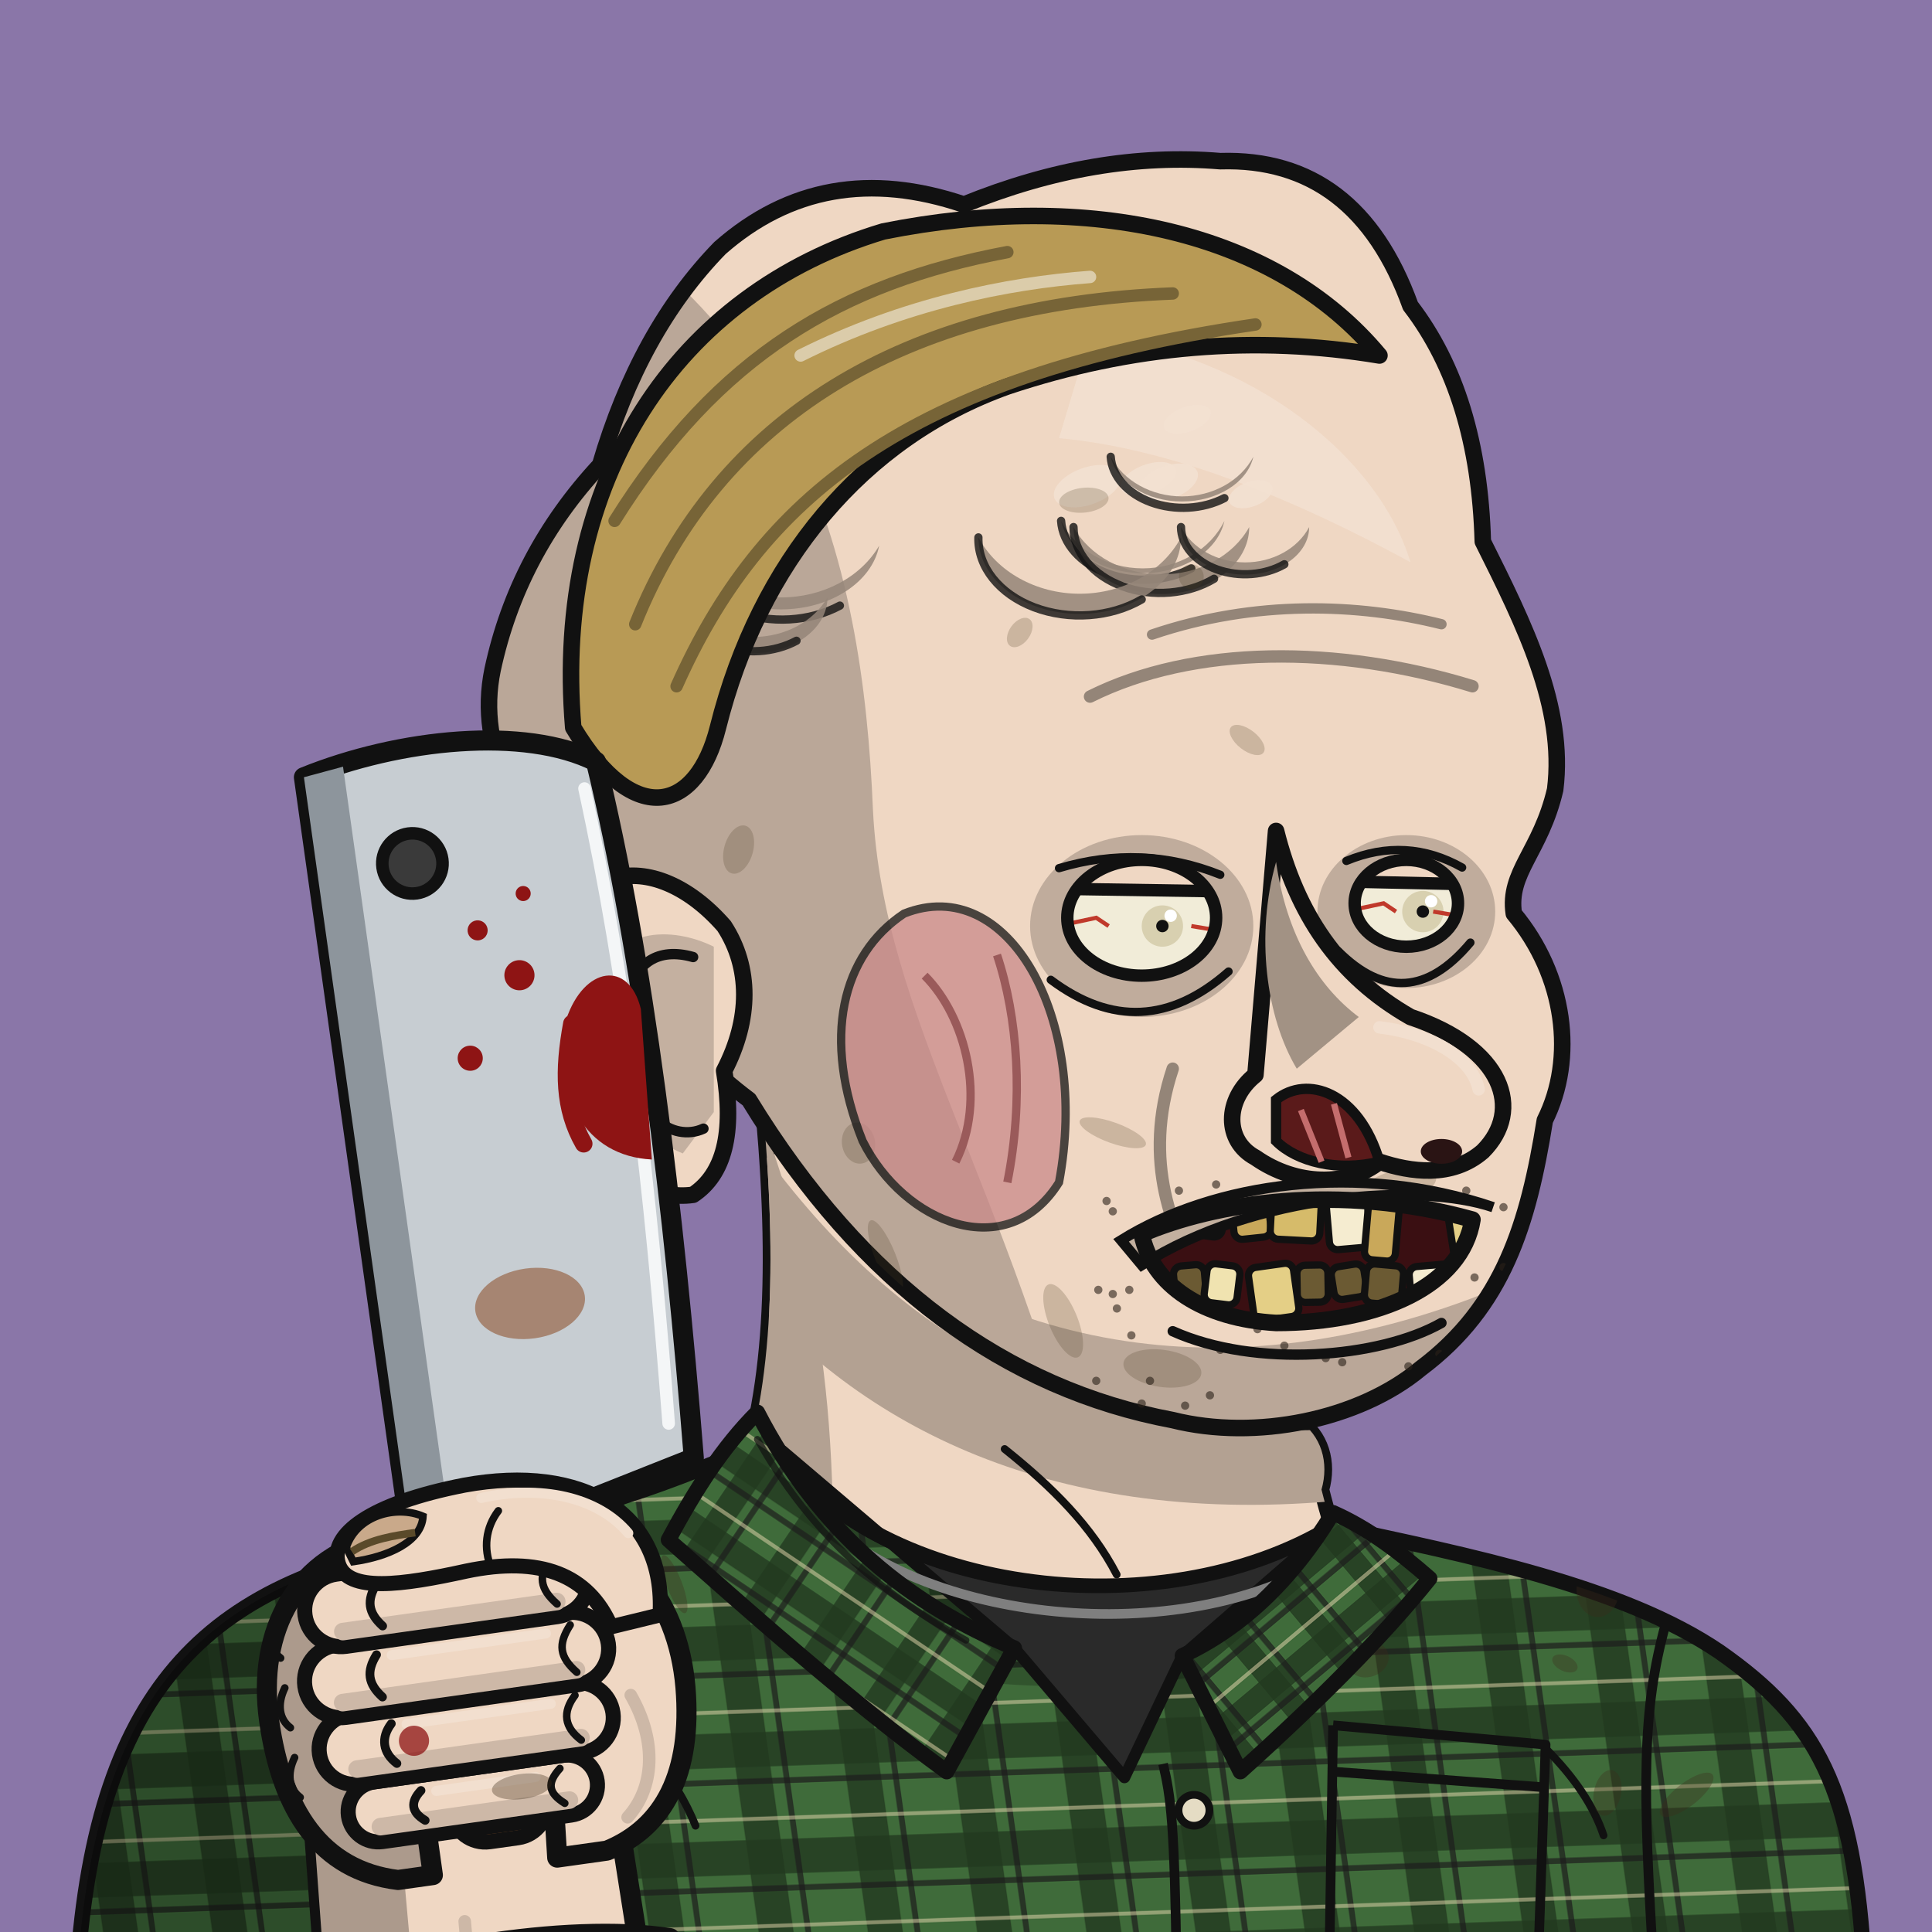
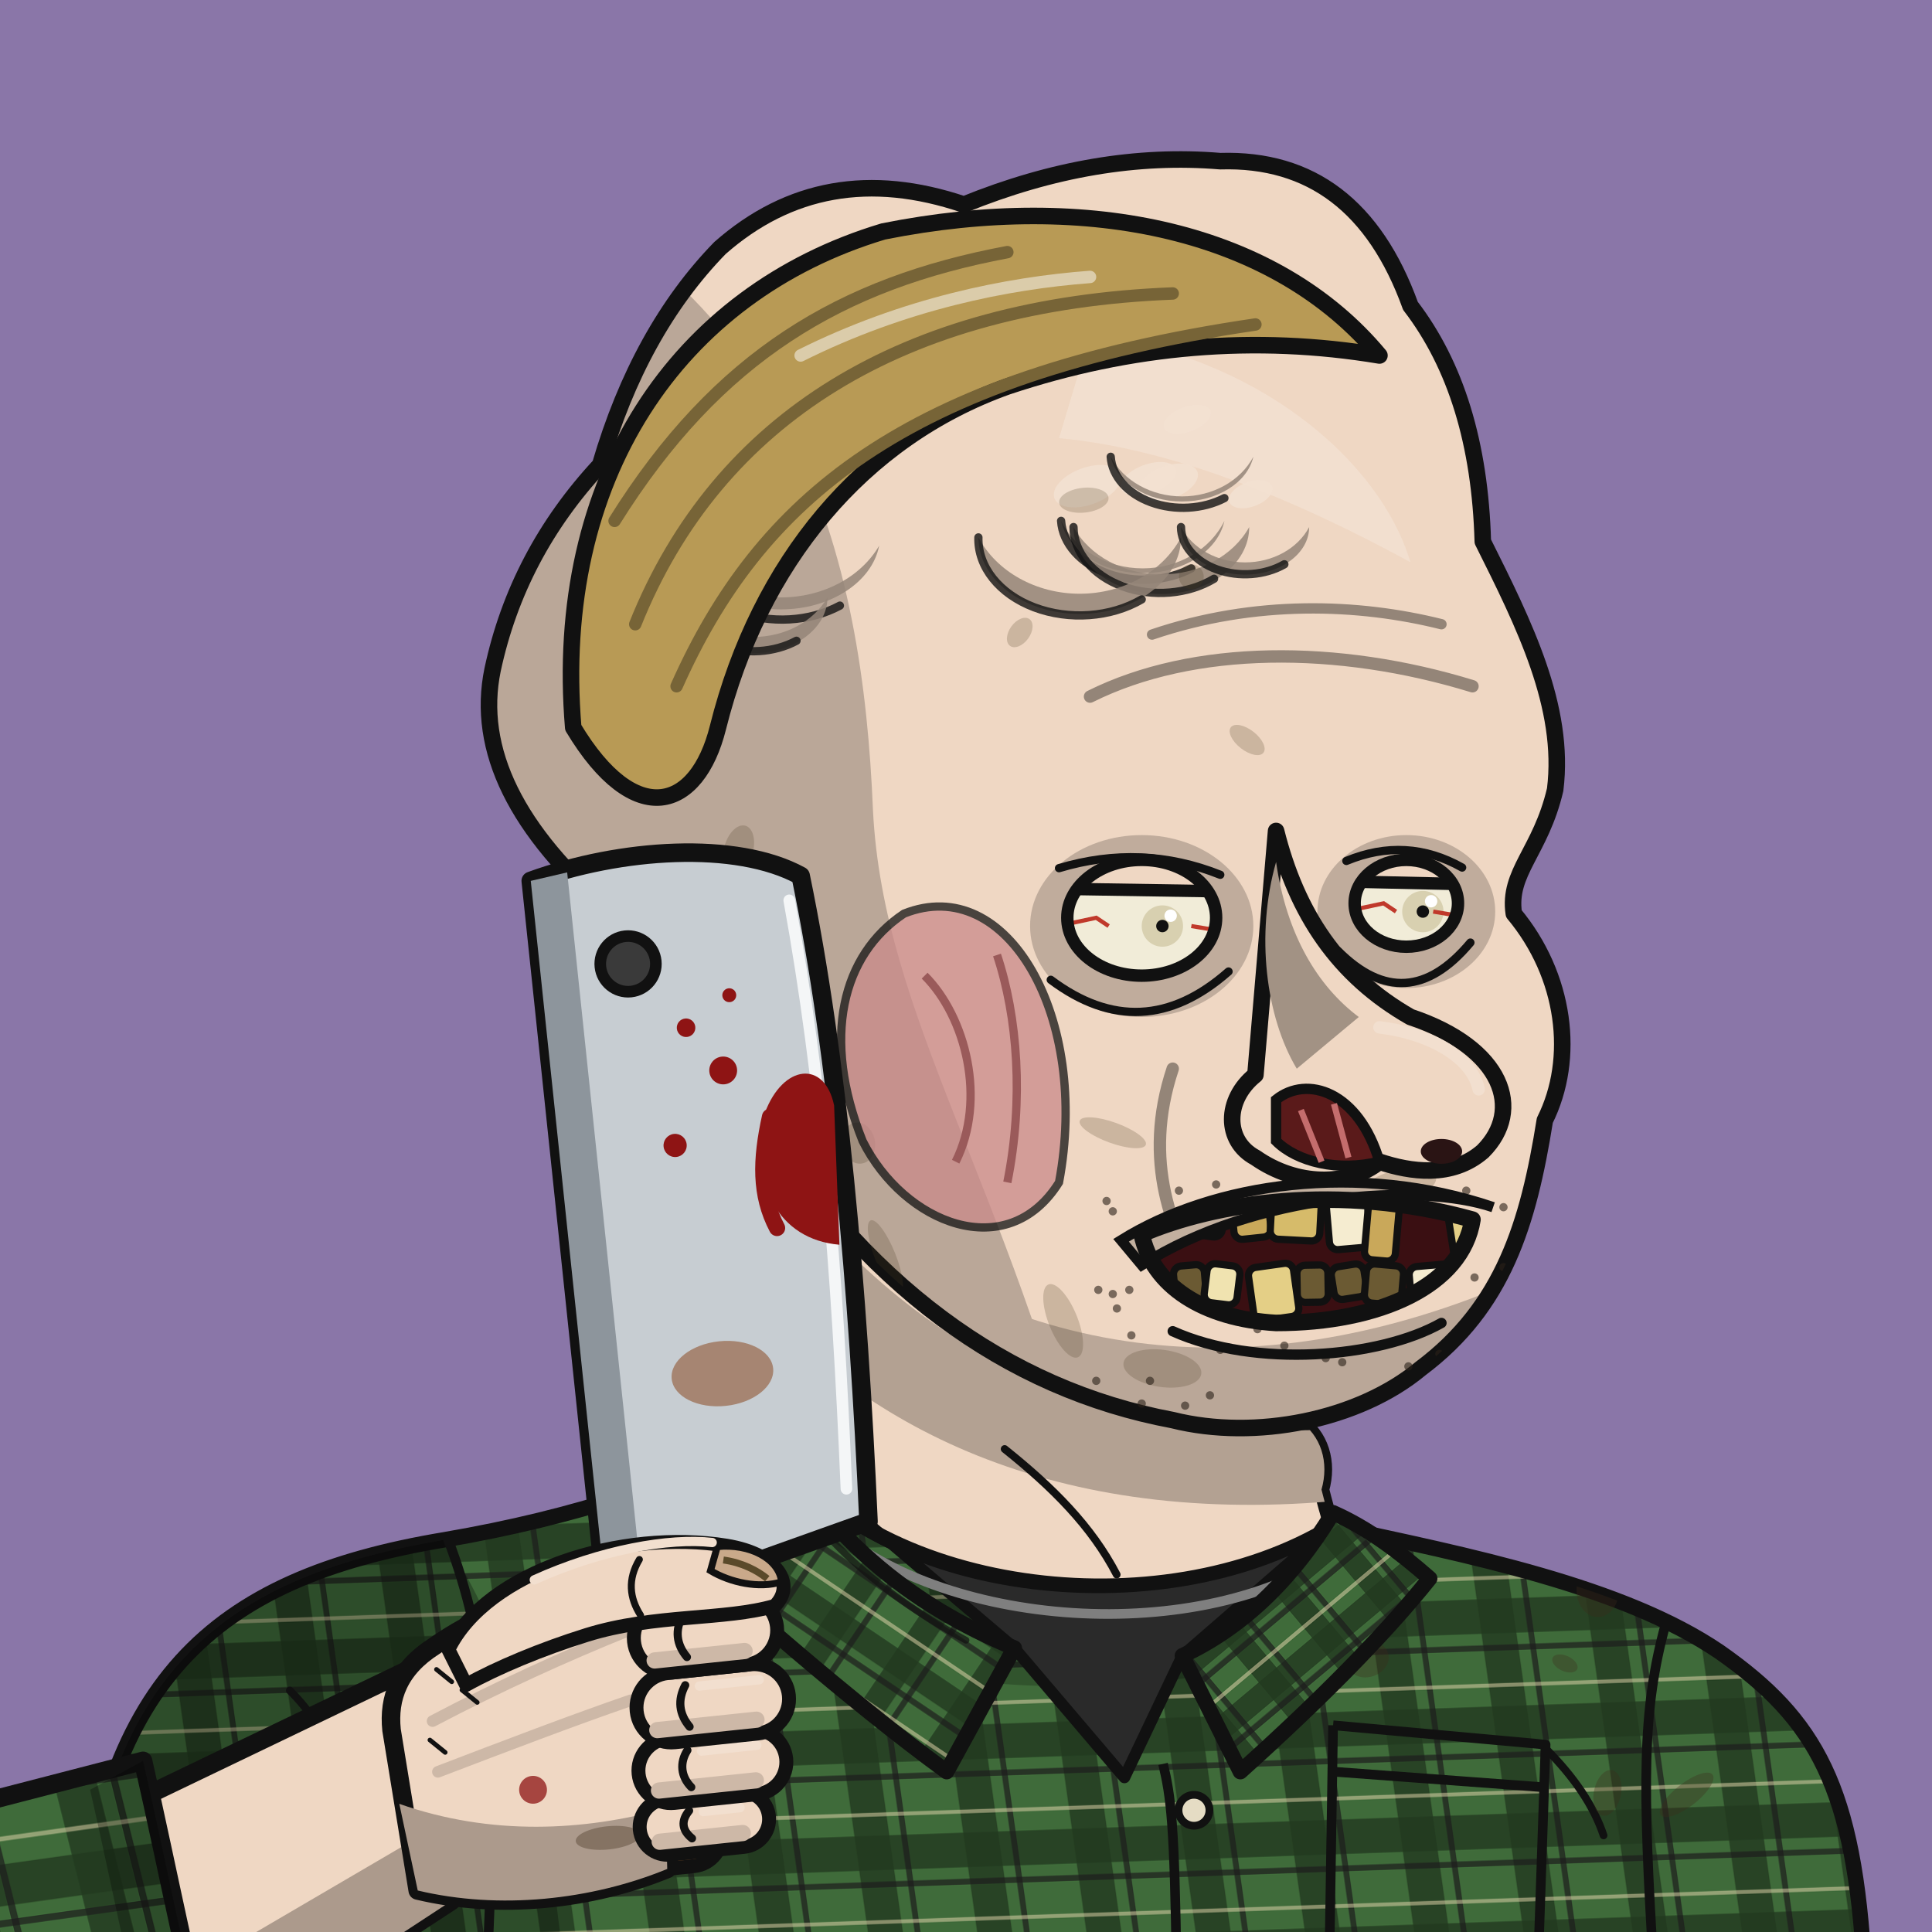
<svg xmlns="http://www.w3.org/2000/svg" viewBox="0 0 1000 1000" width="1000" height="1000">
  <rect width="1000" height="1000" fill="#8a76a8" />
  <g transform="translate(0 -55)">
    <g transform="translate(-35 25) scale(1.07)" />
    <path d="M 392 600 C 402 690 402 760 385 815 C 360 840 320 856 290 868 L 720 920 C 700 880 690 850 684 826 C 688 812 684 798 672 790 C 664 770 660 745 662 720 Z" fill="#efd7c3" stroke="#111111" stroke-width="8" stroke-linejoin="round" />
    <clipPath id="neckclip">
      <path d="M 392 600 C 402 690 402 760 385 815 C 360 840 320 856 290 868 L 720 920 C 700 880 690 850 684 826 C 688 812 684 798 672 790 C 664 770 660 745 662 720 Z" />
    </clipPath>
    <g clip-path="url(#neckclip)">
      <path d="M 380 630 C 450 735 540 800 690 795 L 690 832 C 540 845 440 790 380 715 Z" fill="#b3a192" />
      <path d="M 380 600 C 425 700 435 790 430 900 L 280 900 L 280 600 Z" fill="#b3a192" />
    </g>
    <path d="M 520 805 C 545 825 565 845 578 870" fill="none" stroke="#111111" stroke-width="4" stroke-linecap="round" />
    <defs>
      <pattern id="plaid3f6b3ab" width="56" height="56" patternUnits="userSpaceOnUse" patternTransform="rotate(-8) skewY(6)">
        <rect width="56" height="56" fill="#3f6b3a" />
        <rect x="0" y="18" width="56" height="18" fill="#223a1f" opacity="0.8" />
        <rect x="18" y="0" width="18" height="56" fill="#223a1f" opacity="0.8" />
        <rect x="0" y="42" width="56" height="3" fill="#1c1c1c" opacity="0.7" />
        <rect x="42" y="0" width="3" height="56" fill="#1c1c1c" opacity="0.7" />
        <rect x="0" y="6" width="56" height="2" fill="#e8d9b0" opacity="0.5" />
      </pattern>
      <pattern id="plaid3f6b3an" width="40" height="40" patternUnits="userSpaceOnUse" patternTransform="rotate(34) skewY(0)">
        <rect width="40" height="40" fill="#3f6b3a" />
        <rect x="0" y="13" width="40" height="13" fill="#223a1f" opacity="0.8" />
        <rect x="13" y="0" width="13" height="40" fill="#223a1f" opacity="0.8" />
        <rect x="0" y="30" width="40" height="3" fill="#1c1c1c" opacity="0.7" />
        <rect x="30" y="0" width="3" height="40" fill="#1c1c1c" opacity="0.7" />
        <rect x="0" y="4" width="40" height="2" fill="#e8d9b0" opacity="0.5" />
      </pattern>
      <pattern id="plaid3f6b3af" width="36" height="36" patternUnits="userSpaceOnUse" patternTransform="rotate(-40) skewY(0)">
        <rect width="36" height="36" fill="#3f6b3a" />
        <rect x="0" y="12" width="36" height="12" fill="#223a1f" opacity="0.8" />
        <rect x="12" y="0" width="12" height="36" fill="#223a1f" opacity="0.8" />
        <rect x="0" y="27" width="36" height="3" fill="#1c1c1c" opacity="0.7" />
        <rect x="27" y="0" width="3" height="36" fill="#1c1c1c" opacity="0.7" />
        <rect x="0" y="4" width="36" height="2" fill="#e8d9b0" opacity="0.5" />
      </pattern>
    </defs>
    <clipPath id="torso">
      <path d="M 40 1075 C 50 925 110 872 230 852 C 300 840 350 822 398 800 C 450 880 600 900 690 845 C 760 860 840 876 890 910 C 940 945 960 980 965 1075 Z" />
    </clipPath>
    <path d="M 40 1075 C 50 925 110 872 230 852 C 300 840 350 822 398 800 C 450 880 600 900 690 845 C 760 860 840 876 890 910 C 940 945 960 980 965 1075 Z" fill="url(#plaid3f6b3ab)" stroke="#111111" stroke-width="8" stroke-linejoin="round" />
    <g clip-path="url(#torso)">
      <path d="M 40 1075 C 50 925 110 872 230 852 C 262 900 280 960 292 1075 Z" fill="#000" opacity="0.28" />
      <path d="M 370 812 C 420 880 560 900 700 852 L 720 900 C 560 950 420 930 360 860 Z" fill="#000" opacity="0.22" />
    </g>
    <path d="M 232 852 C 252 905 258 960 252 1075" fill="none" stroke="#111111" stroke-width="5" stroke-linecap="round" />
    <path d="M 862 896 C 850 940 850 978 856 1075" fill="none" stroke="#111111" stroke-width="5" stroke-linecap="round" />
    <path d="M 300 930 C 330 950 350 975 360 1000 M 150 930 C 170 950 180 975 182 1000 M 800 960 C 815 975 825 990 830 1005" fill="none" stroke="#111111" stroke-width="4" stroke-linecap="round" />
    <g clip-path="url(#torso)">
      <ellipse cx="223" cy="921" rx="9" ry="6" transform="rotate(106 223 921)" fill="#3b2a18" opacity="0.32" />
      <ellipse cx="810" cy="916" rx="7" ry="4" transform="rotate(25 810 916)" fill="#3b2a18" opacity="0.32" />
      <ellipse cx="194" cy="943" rx="16" ry="11" transform="rotate(110 194 943)" fill="#3b2a18" opacity="0.32" />
      <ellipse cx="612" cy="873" rx="11" ry="7" transform="rotate(135 612 873)" fill="#3b2a18" opacity="0.32" />
      <ellipse cx="708" cy="914" rx="9" ry="11" transform="rotate(71 708 914)" fill="#3b2a18" opacity="0.32" />
      <ellipse cx="827" cy="878" rx="14" ry="11" transform="rotate(90 827 878)" fill="#3b2a18" opacity="0.32" />
      <ellipse cx="832" cy="983" rx="12" ry="7" transform="rotate(102 832 983)" fill="#3b2a18" opacity="0.32" />
      <ellipse cx="643" cy="893" rx="12" ry="4" transform="rotate(30 643 893)" fill="#3b2a18" opacity="0.32" />
      <ellipse cx="349" cy="875" rx="16" ry="4" transform="rotate(69 349 875)" fill="#3b2a18" opacity="0.32" />
      <ellipse cx="873" cy="984" rx="17" ry="6" transform="rotate(142 873 984)" fill="#3b2a18" opacity="0.32" />
    </g>
    <path d="M 405 806 C 450 880 600 900 688 846 L 612 912 L 582 975 L 525 908 Z" fill="#2a2a2a" stroke="#111111" stroke-width="6" stroke-linejoin="round" />
    <path d="M 418 832 C 465 892 600 910 680 866" fill="none" stroke="#7f7f7f" stroke-width="5" />
    <path d="M 392 786 C 425 850 472 886 525 908 L 490 972 C 438 934 382 884 346 852 C 360 826 374 804 392 786 Z" fill="url(#plaid3f6b3an)" stroke="#111111" stroke-width="8" stroke-linejoin="round" />
    <path d="M 392 800 C 418 846 452 878 500 904" fill="none" stroke="#111111" stroke-width="3.5" stroke-linecap="round" opacity="0.7" />
    <path d="M 690 838 C 668 874 642 898 612 912 L 642 972 C 682 936 716 902 740 872 C 724 858 708 846 690 838 Z" fill="url(#plaid3f6b3af)" stroke="#111111" stroke-width="8" stroke-linejoin="round" />
    <path d="M 602 968 C 606 985 608 998 609 1075" fill="none" stroke="#111111" stroke-width="5" />
    <circle cx="618" cy="992" r="8" fill="#e5dcc4" stroke="#111111" stroke-width="4" />
    <path d="M 690 948 L 800 958 L 796 1075 M 690 948 L 688 1075 M 690 972 L 798 980" fill="none" stroke="#111111" stroke-width="5" stroke-linejoin="round" />
    <g transform="translate(-35 25) scale(1.07)">
      <clipPath id="headclip">
        <path d="M 395 560 Q 347 524 329 470 Q 259 410 271 352 Q 283 296 323 253 Q 342 188 381 148 Q 431 104 499 127 Q 563 101 623 106 Q 689 104 715 176 Q 748 219 750 290 C 770 330 790 370 785 410 C 778 440 762 450 765 470 C 790 500 795 540 780 570 C 772 620 760 660 720 690 C 690 715 640 725 600 715 C 520 700 450 650 395 560 Z" />
      </clipPath>
      <path d="M 395 560 Q 347 524 329 470 Q 259 410 271 352 Q 283 296 323 253 Q 342 188 381 148 Q 431 104 499 127 Q 563 101 623 106 Q 689 104 715 176 Q 748 219 750 290 C 770 330 790 370 785 410 C 778 440 762 450 765 470 C 790 500 795 540 780 570 C 772 620 760 660 720 690 C 690 715 640 725 600 715 C 520 700 450 650 395 560 Z" fill="#efd7c3" />
      <g clip-path="url(#headclip)">
        <path d="M 250 100 C 420 160 450 300 455 420 C 460 520 520 600 560 760 L 250 760 Z" fill="#baa798" />
        <path d="M 420 600 C 520 690 640 700 760 650 L 760 760 L 400 760 Z" fill="#baa798" />
        <path d="M 560 190 C 640 200 700 250 715 300 C 660 270 600 245 545 240 Z" fill="#f3e1d2" opacity="0.8" />
        <path d="M 546 280 A 40 30 0 0 0 625 280 A 43 38 0 0 1 546 280 Z" fill="#948578" opacity="0.85" />
        <path d="M 546 280 A 40 30 0 0 0 609 303" fill="none" stroke="#111111" stroke-width="4" stroke-linecap="round" opacity="0.8" />
        <ellipse cx="595" cy="262" rx="14" ry="7" transform="rotate(-20 585 280)" fill="#f3e1d2" opacity="0.9" />
        <path d="M 355 233 A 33 25 0 0 0 422 233 A 37 32 0 0 1 355 233 Z" fill="#948578" opacity="0.85" />
        <path d="M 355 233 A 33 25 0 0 0 409 253" fill="none" stroke="#111111" stroke-width="4" stroke-linecap="round" opacity="0.8" />
        <ellipse cx="397" cy="218" rx="12" ry="6" transform="rotate(-20 389 233)" fill="#f3e1d2" opacity="0.9" />
        <path d="M 363 292 A 48 36 0 0 0 458 292 A 53 45 0 0 1 363 292 Z" fill="#948578" opacity="0.85" />
        <path d="M 363 292 A 48 36 0 0 0 439 321" fill="none" stroke="#111111" stroke-width="4" stroke-linecap="round" opacity="0.8" />
        <ellipse cx="422" cy="271" rx="17" ry="9" transform="rotate(-20 410 292)" fill="#f3e1d2" opacity="0.9" />
        <path d="M 552 283 A 42 32 0 0 0 637 283 A 47 40 0 0 1 552 283 Z" fill="#948578" opacity="0.85" />
        <path d="M 552 283 A 42 32 0 0 0 620 308" fill="none" stroke="#111111" stroke-width="4" stroke-linecap="round" opacity="0.8" />
        <ellipse cx="605" cy="264" rx="15" ry="8" transform="rotate(-20 594 283)" fill="#f3e1d2" opacity="0.9" />
        <path d="M 361 317 A 36 27 0 0 0 433 317 A 40 34 0 0 1 361 317 Z" fill="#948578" opacity="0.85" />
        <path d="M 361 317 A 36 27 0 0 0 418 338" fill="none" stroke="#111111" stroke-width="4" stroke-linecap="round" opacity="0.8" />
        <ellipse cx="406" cy="301" rx="13" ry="6" transform="rotate(-20 397 317)" fill="#f3e1d2" opacity="0.9" />
        <path d="M 506 288 A 49 37 0 0 0 604 288 A 54 47 0 0 1 506 288 Z" fill="#948578" opacity="0.85" />
        <path d="M 506 288 A 49 37 0 0 0 585 318" fill="none" stroke="#111111" stroke-width="4" stroke-linecap="round" opacity="0.8" />
        <ellipse cx="567" cy="266" rx="17" ry="9" transform="rotate(-20 555 288)" fill="#f3e1d2" opacity="0.9" />
        <path d="M 604 283 A 31 23 0 0 0 666 283 A 34 29 0 0 1 604 283 Z" fill="#948578" opacity="0.85" />
        <path d="M 604 283 A 31 23 0 0 0 654 301" fill="none" stroke="#111111" stroke-width="4" stroke-linecap="round" opacity="0.8" />
        <ellipse cx="643" cy="269" rx="11" ry="6" transform="rotate(-20 635 283)" fill="#f3e1d2" opacity="0.9" />
        <path d="M 570 249 A 35 26 0 0 0 639 249 A 38 33 0 0 1 570 249 Z" fill="#948578" opacity="0.85" />
        <path d="M 570 249 A 35 26 0 0 0 625 269" fill="none" stroke="#111111" stroke-width="4" stroke-linecap="round" opacity="0.8" />
        <ellipse cx="613" cy="233" rx="12" ry="6" transform="rotate(-20 604 249)" fill="#f3e1d2" opacity="0.9" />
        <path d="M 560 365 C 610 340 680 340 745 360" fill="none" stroke="#948578" stroke-width="6" stroke-linecap="round" />
        <path d="M 590 335 C 640 318 690 320 730 330" fill="none" stroke="#948578" stroke-width="5" stroke-linecap="round" />
        <path d="M 600 545 C 585 590 600 625 615 650" fill="none" stroke="#948578" stroke-width="6" stroke-linecap="round" />
      </g>
      <path d="M 395 560 Q 347 524 329 470 Q 259 410 271 352 Q 283 296 323 253 Q 342 188 381 148 Q 431 104 499 127 Q 563 101 623 106 Q 689 104 715 176 Q 748 219 750 290 C 770 330 790 370 785 410 C 778 440 762 450 765 470 C 790 500 795 540 780 570 C 772 620 760 660 720 690 C 690 715 640 725 600 715 C 520 700 450 650 395 560 Z" fill="none" stroke="#111111" stroke-width="8" stroke-linejoin="round" />
      <g clip-path="url(#headclip)">
        <ellipse cx="390" cy="439" rx="12" ry="7" transform="rotate(106 390 439)" fill="#4a3a22" opacity="0.22" />
        <ellipse cx="763" cy="212" rx="16" ry="10" transform="rotate(97 763 212)" fill="#4a3a22" opacity="0.22" />
        <ellipse cx="461" cy="636" rx="19" ry="5" transform="rotate(68 461 636)" fill="#4a3a22" opacity="0.22" />
        <ellipse cx="557" cy="270" rx="12" ry="6" transform="rotate(174 557 270)" fill="#4a3a22" opacity="0.22" />
        <ellipse cx="448" cy="581" rx="8" ry="10" transform="rotate(170 448 581)" fill="#4a3a22" opacity="0.22" />
        <ellipse cx="701" cy="568" rx="19" ry="6" transform="rotate(145 701 568)" fill="#4a3a22" opacity="0.22" />
        <ellipse cx="636" cy="386" rx="10" ry="5" transform="rotate(38 636 386)" fill="#4a3a22" opacity="0.22" />
        <ellipse cx="350" cy="343" rx="10" ry="8" transform="rotate(165 350 343)" fill="#4a3a22" opacity="0.22" />
        <ellipse cx="709" cy="602" rx="19" ry="8" transform="rotate(165 709 602)" fill="#4a3a22" opacity="0.22" />
        <ellipse cx="571" cy="576" rx="17" ry="5" transform="rotate(20 571 576)" fill="#4a3a22" opacity="0.22" />
        <ellipse cx="367" cy="374" rx="9" ry="7" transform="rotate(44 367 374)" fill="#4a3a22" opacity="0.22" />
        <ellipse cx="609" cy="307" rx="6" ry="6" transform="rotate(158 609 307)" fill="#4a3a22" opacity="0.22" />
        <ellipse cx="595" cy="690" rx="19" ry="9" transform="rotate(8 595 690)" fill="#4a3a22" opacity="0.22" />
        <ellipse cx="547" cy="667" rx="19" ry="7" transform="rotate(68 547 667)" fill="#4a3a22" opacity="0.22" />
        <ellipse cx="379" cy="287" rx="15" ry="10" transform="rotate(90 379 287)" fill="#4a3a22" opacity="0.22" />
        <ellipse cx="526" cy="334" rx="8" ry="5" transform="rotate(126 526 334)" fill="#4a3a22" opacity="0.22" />
        <circle cx="688" cy="648" r="2" fill="#2a2018" opacity="0.6" />
        <circle cx="603" cy="604" r="2" fill="#2a2018" opacity="0.6" />
        <circle cx="585" cy="707" r="2" fill="#2a2018" opacity="0.6" />
        <circle cx="764" cy="708" r="2" fill="#2a2018" opacity="0.6" />
        <circle cx="651" cy="659" r="2" fill="#2a2018" opacity="0.6" />
        <circle cx="623" cy="681" r="2" fill="#2a2018" opacity="0.6" />
        <circle cx="765" cy="671" r="2" fill="#2a2018" opacity="0.6" />
        <circle cx="760" cy="612" r="2" fill="#2a2018" opacity="0.6" />
        <circle cx="729" cy="639" r="2" fill="#2a2018" opacity="0.6" />
        <circle cx="714" cy="689" r="2" fill="#2a2018" opacity="0.6" />
        <circle cx="686" cy="608" r="2" fill="#2a2018" opacity="0.6" />
        <circle cx="573" cy="661" r="2" fill="#2a2018" opacity="0.6" />
        <circle cx="674" cy="685" r="2" fill="#2a2018" opacity="0.6" />
        <circle cx="606" cy="708" r="2" fill="#2a2018" opacity="0.6" />
        <circle cx="564" cy="652" r="2" fill="#2a2018" opacity="0.6" />
        <circle cx="579" cy="652" r="2" fill="#2a2018" opacity="0.6" />
        <circle cx="760" cy="641" r="2" fill="#2a2018" opacity="0.6" />
        <circle cx="742" cy="604" r="2" fill="#2a2018" opacity="0.6" />
        <circle cx="682" cy="687" r="2" fill="#2a2018" opacity="0.6" />
        <circle cx="563" cy="696" r="2" fill="#2a2018" opacity="0.6" />
        <circle cx="589" cy="696" r="2" fill="#2a2018" opacity="0.6" />
        <circle cx="580" cy="674" r="2" fill="#2a2018" opacity="0.6" />
        <circle cx="654" cy="679" r="2" fill="#2a2018" opacity="0.6" />
        <circle cx="760" cy="710" r="2" fill="#2a2018" opacity="0.6" />
        <circle cx="687" cy="613" r="2" fill="#2a2018" opacity="0.6" />
        <circle cx="742" cy="619" r="2" fill="#2a2018" opacity="0.6" />
        <circle cx="571" cy="614" r="2" fill="#2a2018" opacity="0.6" />
        <circle cx="641" cy="671" r="2" fill="#2a2018" opacity="0.6" />
        <circle cx="663" cy="654" r="2" fill="#2a2018" opacity="0.6" />
        <circle cx="621" cy="601" r="2" fill="#2a2018" opacity="0.6" />
        <circle cx="774" cy="662" r="2" fill="#2a2018" opacity="0.6" />
        <circle cx="668" cy="603" r="2" fill="#2a2018" opacity="0.6" />
        <circle cx="640" cy="667" r="2" fill="#2a2018" opacity="0.6" />
        <circle cx="729" cy="683" r="2" fill="#2a2018" opacity="0.6" />
        <circle cx="568" cy="609" r="2" fill="#2a2018" opacity="0.6" />
        <circle cx="571" cy="654" r="2" fill="#2a2018" opacity="0.6" />
        <circle cx="648" cy="610" r="2" fill="#2a2018" opacity="0.6" />
        <circle cx="600" cy="624" r="2" fill="#2a2018" opacity="0.6" />
        <circle cx="746" cy="646" r="2" fill="#2a2018" opacity="0.6" />
        <circle cx="618" cy="703" r="2" fill="#2a2018" opacity="0.6" />
        <path d="M 470 470 C 520 450 560 520 545 600 C 520 640 470 620 450 580 C 430 530 440 490 470 470 Z" fill="#c98a8a" opacity="0.75" stroke="#111" stroke-width="4" />
        <path d="M 480 500 C 500 520 510 560 495 590 M 515 490 C 525 520 528 560 520 600" fill="none" stroke="#9a5a5a" stroke-width="4" />
      </g>
      <g transform="translate(-22 6)">
        <path d="M 405 470 C 370 430 325 440 325 495 C 325 560 355 605 390 600 C 405 590 410 570 405 540 C 418 515 418 490 405 470 Z" fill="#efd7c3" stroke="#111111" stroke-width="8" stroke-linejoin="round" />
        <path d="M 400 480 C 380 470 350 470 345 500 C 345 540 360 570 385 580 L 400 560 Z" fill="#a79688" opacity="0.6" />
        <path d="M 390 485 C 355 475 350 520 370 540 C 360 560 380 575 395 568" fill="none" stroke="#111111" stroke-width="5" stroke-linecap="round" />
      </g>
      <ellipse cx="585" cy="476" rx="54" ry="44" fill="#ac9a8c" opacity="0.7" />
      <path d="M 541 502 Q 585 535 627 498" fill="none" stroke="#111111" stroke-width="4" stroke-linecap="round" />
      <clipPath id="e585472">
        <ellipse cx="585" cy="472" rx="36" ry="28" />
      </clipPath>
      <ellipse cx="585" cy="472" rx="36" ry="28" fill="#f1ecd8" />
      <g clip-path="url(#e585472)">
        <circle cx="595" cy="476" r="10" fill="#d8d0b0" />
        <circle cx="595" cy="476" r="3" fill="#111" />
        <circle cx="599" cy="471" r="3" fill="#fff" />
        <path d="M 549 475 l 14 -3 l 6 4 M 621 478 l -12 -2" stroke="#c0392b" stroke-width="2" fill="none" />
        <rect x="547" y="442" width="76" height="16.0" fill="#efd7c3" />
        <path d="M 547 458.0 L 623 459.2" stroke="#111111" stroke-width="6" />
      </g>
      <ellipse cx="585" cy="472" rx="36" ry="28" fill="none" stroke="#111111" stroke-width="6" />
      <path d="M 545 448.0 Q 585 436.0 623 451.2" fill="none" stroke="#111111" stroke-width="4" stroke-linecap="round" />
      <ellipse cx="713" cy="469" rx="43" ry="37" fill="#ac9a8c" opacity="0.7" />
      <path d="M 680 488 Q 713 521 744 484" fill="none" stroke="#111111" stroke-width="4" stroke-linecap="round" />
      <clipPath id="e713465">
        <ellipse cx="713" cy="465" rx="25" ry="21" />
      </clipPath>
      <ellipse cx="713" cy="465" rx="25" ry="21" fill="#f1ecd8" />
      <g clip-path="url(#e713465)">
        <circle cx="721" cy="469" r="10" fill="#d8d0b0" />
        <circle cx="721" cy="469" r="3" fill="#111" />
        <circle cx="725" cy="464" r="3" fill="#fff" />
        <path d="M 688 468 l 14 -3 l 6 4 M 738 471 l -12 -2" stroke="#c0392b" stroke-width="2" fill="none" />
        <rect x="686" y="442" width="54" height="12.5" fill="#efd7c3" />
        <path d="M 686 454.5 L 740 455.7" stroke="#111111" stroke-width="6" />
      </g>
      <ellipse cx="713" cy="465" rx="25" ry="21" fill="none" stroke="#111111" stroke-width="6" />
      <path d="M 684 444.5 Q 713 432.5 740 447.7" fill="none" stroke="#111111" stroke-width="4" stroke-linecap="round" />
      <path d="M 650 430 C 660 470 680 500 715 520 C 760 535 770 565 750 585 C 735 598 715 595 700 590 C 685 602 660 602 640 588 C 625 580 625 560 640 548 Z" fill="#efd7c3" stroke="#111111" stroke-width="8" stroke-linejoin="round" />
      <path d="M 650 445 C 655 480 670 505 690 520 L 660 545 C 645 520 640 480 650 445 Z" fill="#a29284" />
      <path d="M 700 525 C 725 528 745 540 748 555" fill="none" stroke="#f2dfcf" stroke-width="6" stroke-linecap="round" />
      <path d="M 650 560 C 665 548 690 556 700 590 C 680 595 660 590 650 580 Z" fill="#5a1a1a" stroke="#111111" stroke-width="5" />
      <path d="M 662 565 L 672 590 M 678 562 L 685 588" stroke="#c46d6d" stroke-width="3" />
      <ellipse cx="730" cy="585" rx="10" ry="6" fill="#2a1414" />
      <clipPath id="mclip">
        <path d="M 585 625 C 620 610 680 600 745 618 C 740 650 700 668 650 668 C 615 666 590 650 585 625 Z" />
      </clipPath>
      <path d="M 585 625 C 620 610 680 600 745 618 C 740 650 700 668 650 668 C 615 666 590 650 585 625 Z" fill="#3a0f12" />
      <g clip-path="url(#mclip)">
        <rect x="590" y="608" width="16" height="17" rx="4" fill="#d6bb6a" stroke="#111" stroke-width="3.5" transform="rotate(1 599 608)" />
        <rect x="608" y="608" width="18" height="18" rx="4" fill="#f5ecd0" stroke="#111" stroke-width="3.5" transform="rotate(8 618 608)" />
        <rect x="628" y="608" width="18" height="19" rx="4" fill="#c9a85a" stroke="#111" stroke-width="3.5" transform="rotate(-6 638 608)" />
        <rect x="648" y="608" width="24" height="20" rx="4" fill="#d6bb6a" stroke="#111" stroke-width="3.5" transform="rotate(3 661 608)" />
        <rect x="674" y="608" width="20" height="24" rx="4" fill="#f5ecd0" stroke="#111" stroke-width="3.5" transform="rotate(-5 685 608)" />
        <rect x="695" y="608" width="15" height="30" rx="4" fill="#c9a85a" stroke="#111" stroke-width="3.5" transform="rotate(5 704 608)" />
        <rect x="732" y="608" width="23" height="30" rx="4" fill="#e4cf86" stroke="#111" stroke-width="3.5" transform="rotate(-9 745 608)" />
        <rect x="600" y="640" width="15" height="25" rx="4" fill="#6b5a33" stroke="#111" stroke-width="3.5" transform="rotate(-5 609 640)" />
        <rect x="617" y="640" width="16" height="19" rx="4" fill="#f0e3b0" stroke="#111" stroke-width="3.5" transform="rotate(7 626 640)" />
        <rect x="636" y="640" width="22" height="26" rx="4" fill="#e4cf86" stroke="#111" stroke-width="3.5" transform="rotate(-8 648 640)" />
        <rect x="660" y="640" width="15" height="18" rx="4" fill="#6b5a33" stroke="#111" stroke-width="3.5" transform="rotate(-1 668 640)" />
        <rect x="676" y="640" width="16" height="16" rx="4" fill="#6b5a33" stroke="#111" stroke-width="3.5" transform="rotate(-9 685 640)" />
        <rect x="694" y="640" width="18" height="19" rx="4" fill="#6b5a33" stroke="#111" stroke-width="3.5" transform="rotate(5 704 640)" />
        <rect x="714" y="640" width="22" height="27" rx="4" fill="#f5ecd0" stroke="#111" stroke-width="3.5" transform="rotate(-5 726 640)" />
      </g>
      <path d="M 575 628 C 620 600 690 590 755 612 C 720 600 640 605 585 640 Z" fill="#c3b09f" stroke="#111" stroke-width="5" />
      <path d="M 585 625 C 620 610 680 600 745 618 C 740 650 700 668 650 668 C 615 666 590 650 585 625 Z" fill="none" stroke="#111" stroke-width="8" stroke-linejoin="round" />
      <path d="M 600 672 C 640 690 700 685 730 668" fill="none" stroke="#111" stroke-width="5" stroke-linecap="round" />
      <path d="M 310 380 C 300 260 360 170 460 140 C 560 120 650 140 700 200 C 640 190 580 195 520 215 C 450 240 400 300 380 380 C 370 420 340 430 310 380 Z" fill="#b89a55" stroke="#111111" stroke-width="8" stroke-linejoin="round" />
      <path d="M 340 330 C 380 230 470 175 600 170 M 360 360 C 400 270 470 210 640 185 M 330 280 C 380 200 440 165 520 150" fill="none" stroke="#776437" stroke-width="6" stroke-linecap="round" />
      <path d="M 420 200 C 470 175 520 165 560 162" fill="none" stroke="#dbccaa" stroke-width="6" stroke-linecap="round" />
    </g>
-     <g transform="translate(250 930) rotate(-8) scale(1.3)">
-       <path d="M -74 40 L -90 280 L 50 280 L 46 40 Z" fill="#efd7c3" stroke="#111111" stroke-width="8" stroke-linejoin="round" />
-       <path d="M -74 40 L -90 280 L -52 280 L -40 40 Z" fill="#ac9a8c" />
-       <path d="M -20 90 C -22 130 -24 160 -26 190" fill="none" stroke="#cdb8a7" stroke-width="5" stroke-linecap="round" />
-       <path d="M -88 110 C -50 98 20 96 60 108 L 66 280 L -102 280 Z" fill="url(#plaid3f6b3ab)" stroke="#111111" stroke-width="8" stroke-linejoin="round" />
-       <path d="M -88 110 C -50 98 20 96 60 108 L 61 128 C 20 118 -50 120 -88 132 Z" fill="#000" opacity="0.28" />
+     <g transform="translate(345 950) rotate(-6) scale(1.2)">
+       <path d="M -100 -40 L -520 110 L -520 280 L -100 64 Z" fill="#efd7c3" stroke="#111111" stroke-width="8" stroke-linejoin="round" />
+       <path d="M -100 30 L -520 220 L -520 280 L -100 64 Z" fill="#ac9a8c" />
+       <path d="M -226 -10 C -220 40 -216 90 -208 138 L -560 340 L -560 40 Z" fill="url(#plaid3f6b3ab)" stroke="#111111" stroke-width="8" stroke-linejoin="round" />
+       <path d="M -226 -10 C -220 40 -216 90 -208 138 L -232 150 C -240 100 -244 50 -250 0 Z" fill="#000" opacity="0.28" />
      <path d="M -20 -64 L 30 -64 L 96 -80 C 102 -180 104 -280 96 -360 C 70 -378 20 -380 -20 -370 Z" fill="#c7cdd2" stroke="#111111" stroke-width="8" stroke-linejoin="round" />
      <path d="M -20 -64 L -20 -370 L -4 -372 L -4 -64 Z" fill="#8d959c" />
      <path d="M 88 -95 C 94 -190 96 -270 90 -350" fill="none" stroke="#f4f6f7" stroke-width="5" stroke-linecap="round" />
      <circle cx="18" cy="-330" r="12" fill="#3a3a3a" stroke="#111111" stroke-width="5" />
      <ellipse cx="40" cy="-150" rx="22" ry="14" fill="#8a4a22" opacity="0.55" />
      <path d="M 96 -200 C 70 -205 60 -230 70 -260 C 80 -280 98 -280 100 -260 Z" fill="#8e1414" />
      <path d="M 72 -258 C 66 -240 64 -225 70 -210" fill="none" stroke="#8e1414" stroke-width="7" stroke-linecap="round" />
      <circle cx="54" cy="-280" r="6" fill="#8e1414" />
      <circle cx="40" cy="-300" r="4" fill="#8e1414" />
      <circle cx="60" cy="-312" r="3" fill="#8e1414" />
      <circle cx="30" cy="-250" r="5" fill="#8e1414" />
      <rect x="-19.0" y="-66" width="38" height="126" rx="13.3" fill="#7a4a25" stroke="#111111" stroke-width="6" />
      <path d="M -13.0 -58 L -13.0 52" stroke="#a88971" stroke-width="4" stroke-linecap="round" />
      <circle cx="0" cy="-41" r="5" fill="#d9d2b8" stroke="#111111" stroke-width="2.5" />
      <circle cx="0" cy="35" r="5" fill="#d9d2b8" stroke="#111111" stroke-width="2.5" />
-       <path d="M -30 -66 C -66 -64 -86 -36 -86 0 C -86 36 -74 62 -44 70 L -30 70 Z" fill="#ac9a8c" stroke="#111111" stroke-width="8" stroke-linejoin="round" />
-       <path d="M -78 -40 C -82 -34 -82 -28 -78 -24" fill="none" stroke="#111111" stroke-width="3" stroke-linecap="round" />
-       <path d="M -78 -12 C -82 -6 -82 0 -78 4" fill="none" stroke="#111111" stroke-width="3" stroke-linecap="round" />
-       <path d="M -78 16 C -82 22 -82 28 -78 32" fill="none" stroke="#111111" stroke-width="3" stroke-linecap="round" />
-       <path d="M 30 -58 C 64 -56 82 -26 80 10 C 78 44 64 64 40 70 L 20 70 Z" fill="#efd7c3" stroke="#111111" stroke-width="8" stroke-linejoin="round" />
-       <path d="M 58 10 C 66 30 62 48 50 58" fill="none" stroke="#cdb8a7" stroke-width="5" stroke-linecap="round" />
-       <rect x="-60" y="30" width="100" height="24" rx="12.0" fill="#efd7c3" stroke="#111111" stroke-width="6" />
-       <path d="M -48 48 L 28 48" stroke="#cdb8a7" stroke-width="7" stroke-linecap="round" />
-       <path d="M -30 36 C -35 40 -35 44 -30 48" fill="none" stroke="#111111" stroke-width="3.5" stroke-linecap="round" />
-       <path d="M 26 35 C 20 40 20 44 26 49" fill="none" stroke="#111111" stroke-width="3" stroke-linecap="round" />
-       <path d="M -24 37 L 16 37" stroke="#f2dfcf" stroke-width="4" stroke-linecap="round" />
-       <rect x="-68" y="2" width="118" height="28" rx="14.0" fill="#efd7c3" stroke="#111111" stroke-width="6" />
-       <path d="M -54 24 L 36 24" stroke="#cdb8a7" stroke-width="7" stroke-linecap="round" />
-       <path d="M -38 8 C -43 13 -43 19 -38 24" fill="none" stroke="#111111" stroke-width="3.5" stroke-linecap="round" />
-       <path d="M 36 7 C 30 13 30 19 36 25" fill="none" stroke="#111111" stroke-width="3" stroke-linecap="round" />
-       <path d="M -32 9 L 26 9" stroke="#f2dfcf" stroke-width="4" stroke-linecap="round" />
-       <rect x="-70" y="-26" width="122" height="29" rx="14.5" fill="#efd7c3" stroke="#111111" stroke-width="6" />
-       <path d="M -56 -3 L 38 -3" stroke="#cdb8a7" stroke-width="7" stroke-linecap="round" />
-       <path d="M -40 -20 C -45 -14 -45 -9 -40 -3" fill="none" stroke="#111111" stroke-width="3.5" stroke-linecap="round" />
-       <path d="M 38 -21 C 32 -14 32 -9 38 -2" fill="none" stroke="#111111" stroke-width="3" stroke-linecap="round" />
-       <path d="M -34 -19 L 28 -19" stroke="#f2dfcf" stroke-width="4" stroke-linecap="round" />
-       <rect x="-66" y="-54" width="114" height="29" rx="14.5" fill="#efd7c3" stroke="#111111" stroke-width="6" />
-       <path d="M -52 -31 L 34 -31" stroke="#cdb8a7" stroke-width="7" stroke-linecap="round" />
-       <path d="M -36 -48 C -41 -42 -41 -37 -36 -31" fill="none" stroke="#111111" stroke-width="3.5" stroke-linecap="round" />
-       <path d="M 34 -49 C 28 -42 28 -37 34 -30" fill="none" stroke="#111111" stroke-width="3" stroke-linecap="round" />
-       <path d="M -30 -47 L 24 -47" stroke="#f2dfcf" stroke-width="4" stroke-linecap="round" />
-       <path d="M 74 -20 C 82 -60 52 -84 4 -82 C -34 -80 -52 -70 -50 -58 C -48 -46 -26 -46 0 -48 C 30 -50 48 -40 54 -18 Z" fill="#efd7c3" stroke="#111111" stroke-width="6" stroke-linejoin="round" />
-       <path d="M -46 -64 C -40 -76 -24 -78 -14 -72 C -16 -62 -30 -58 -44 -58 Z" fill="#c9a98a" stroke="#111111" stroke-width="3" />
-       <path d="M -44 -62 C -36 -66 -26 -66 -18 -66" fill="none" stroke="#5a4a2a" stroke-width="3" />
-       <path d="M 10 -76 C 34 -78 56 -70 66 -54" fill="none" stroke="#f2dfcf" stroke-width="4" stroke-linecap="round" />
-       <path d="M 10 -48 C 8 -56 10 -64 16 -70" fill="none" stroke="#111111" stroke-width="3" stroke-linecap="round" />
-       <circle cx="-30" cy="16" r="6" fill="#8e1414" opacity="0.75" />
-       <ellipse cx="10" cy="40" rx="12" ry="5" fill="#3b2a18" opacity="0.35" />
+       <path d="M 22 -60 C -10 -72 -60 -66 -96 -46 C -112 -38 -118 -26 -118 -12 L -114 58 C -80 70 -40 70 -6 60 Z" fill="#efd7c3" stroke="#111111" stroke-width="8" stroke-linejoin="round" />
+       <path d="M -118 20 L -114 58 C -80 70 -40 70 -6 60 L -4 34 C -40 40 -80 38 -118 20 Z" fill="#ac9a8c" />
+       <path d="M -100 -14 C -70 -26 -40 -36 -12 -44 M -100 8 C -70 0 -40 -8 -14 -14" fill="none" stroke="#cdb8a7" stroke-width="5" stroke-linecap="round" />
+       <path d="M -80 -50 C -50 -62 -20 -64 6 -60" fill="none" stroke="#f2dfcf" stroke-width="5" stroke-linecap="round" />
+       <circle cx="-60" cy="20" r="6" fill="#8e1414" opacity="0.75" />
+       <ellipse cx="-30" cy="44" rx="14" ry="5" fill="#3b2a18" opacity="0.35" />
+       <path d="M -90 -30 l -6 -6" stroke="#111111" stroke-width="2" stroke-linecap="round" />
+       <path d="M -80 -20 l -6 -6" stroke="#111111" stroke-width="2" stroke-linecap="round" />
+       <path d="M -70 -34 l -6 -6" stroke="#111111" stroke-width="2" stroke-linecap="round" />
+       <path d="M -96 0 l -6 -6" stroke="#111111" stroke-width="2" stroke-linecap="round" />
+       <rect x="-16" y="30" width="56" height="24" rx="12.0" fill="#efd7c3" stroke="#111111" stroke-width="6" />
+       <path d="M -8 48 L 28 48" stroke="#cdb8a7" stroke-width="7" stroke-linecap="round" />
+       <path d="M 6 36 C 2 40 2 44 6 48" fill="none" stroke="#111111" stroke-width="3.5" stroke-linecap="round" />
+       <path d="M 12 37 L 28 37" stroke="#f2dfcf" stroke-width="4" stroke-linecap="round" />
+       <rect x="-14" y="4" width="64" height="28" rx="14.0" fill="#efd7c3" stroke="#111111" stroke-width="6" />
+       <path d="M -6 26 L 36 26" stroke="#cdb8a7" stroke-width="7" stroke-linecap="round" />
+       <path d="M 8 10 C 4 15 4 21 8 26" fill="none" stroke="#111111" stroke-width="3.5" stroke-linecap="round" />
+       <path d="M 14 11 L 38 11" stroke="#f2dfcf" stroke-width="4" stroke-linecap="round" />
+       <rect x="-12" y="-24" width="66" height="30" rx="15.0" fill="#efd7c3" stroke="#111111" stroke-width="6" />
+       <path d="M -4 0 L 39 0" stroke="#cdb8a7" stroke-width="7" stroke-linecap="round" />
+       <path d="M 10 -18 C 6 -12 6 -6 10 0" fill="none" stroke="#111111" stroke-width="3.5" stroke-linecap="round" />
+       <path d="M 16 -17 L 42 -17" stroke="#f2dfcf" stroke-width="4" stroke-linecap="round" />
+       <rect x="-10" y="-54" width="62" height="30" rx="15.0" fill="#efd7c3" stroke="#111111" stroke-width="6" />
+       <path d="M -2 -30 L 37 -30" stroke="#cdb8a7" stroke-width="7" stroke-linecap="round" />
+       <path d="M 12 -48 C 8 -42 8 -36 12 -30" fill="none" stroke="#111111" stroke-width="3.5" stroke-linecap="round" />
+       <path d="M 18 -47 L 40 -47" stroke="#f2dfcf" stroke-width="4" stroke-linecap="round" />
+       <path d="M -90 -44 C -70 -76 -10 -88 34 -76 C 56 -70 62 -56 52 -48 C 30 -44 0 -50 -30 -44 C -50 -40 -70 -34 -84 -28 Z" fill="#efd7c3" stroke="#111111" stroke-width="6" stroke-linejoin="round" />
+       <path d="M 30 -76 C 44 -76 56 -68 56 -58 C 46 -56 34 -60 26 -66 Z" fill="#c9a98a" stroke="#111111" stroke-width="3" />
+       <path d="M 32 -70 C 40 -68 46 -64 50 -60" fill="none" stroke="#5a4a2a" stroke-width="3" />
+       <path d="M -50 -70 C -20 -80 10 -82 28 -78" fill="none" stroke="#f2dfcf" stroke-width="4" stroke-linecap="round" />
+       <path d="M -6 -50 C -10 -58 -10 -66 -4 -74" fill="none" stroke="#111111" stroke-width="3" stroke-linecap="round" />
    </g>
  </g>
</svg>
